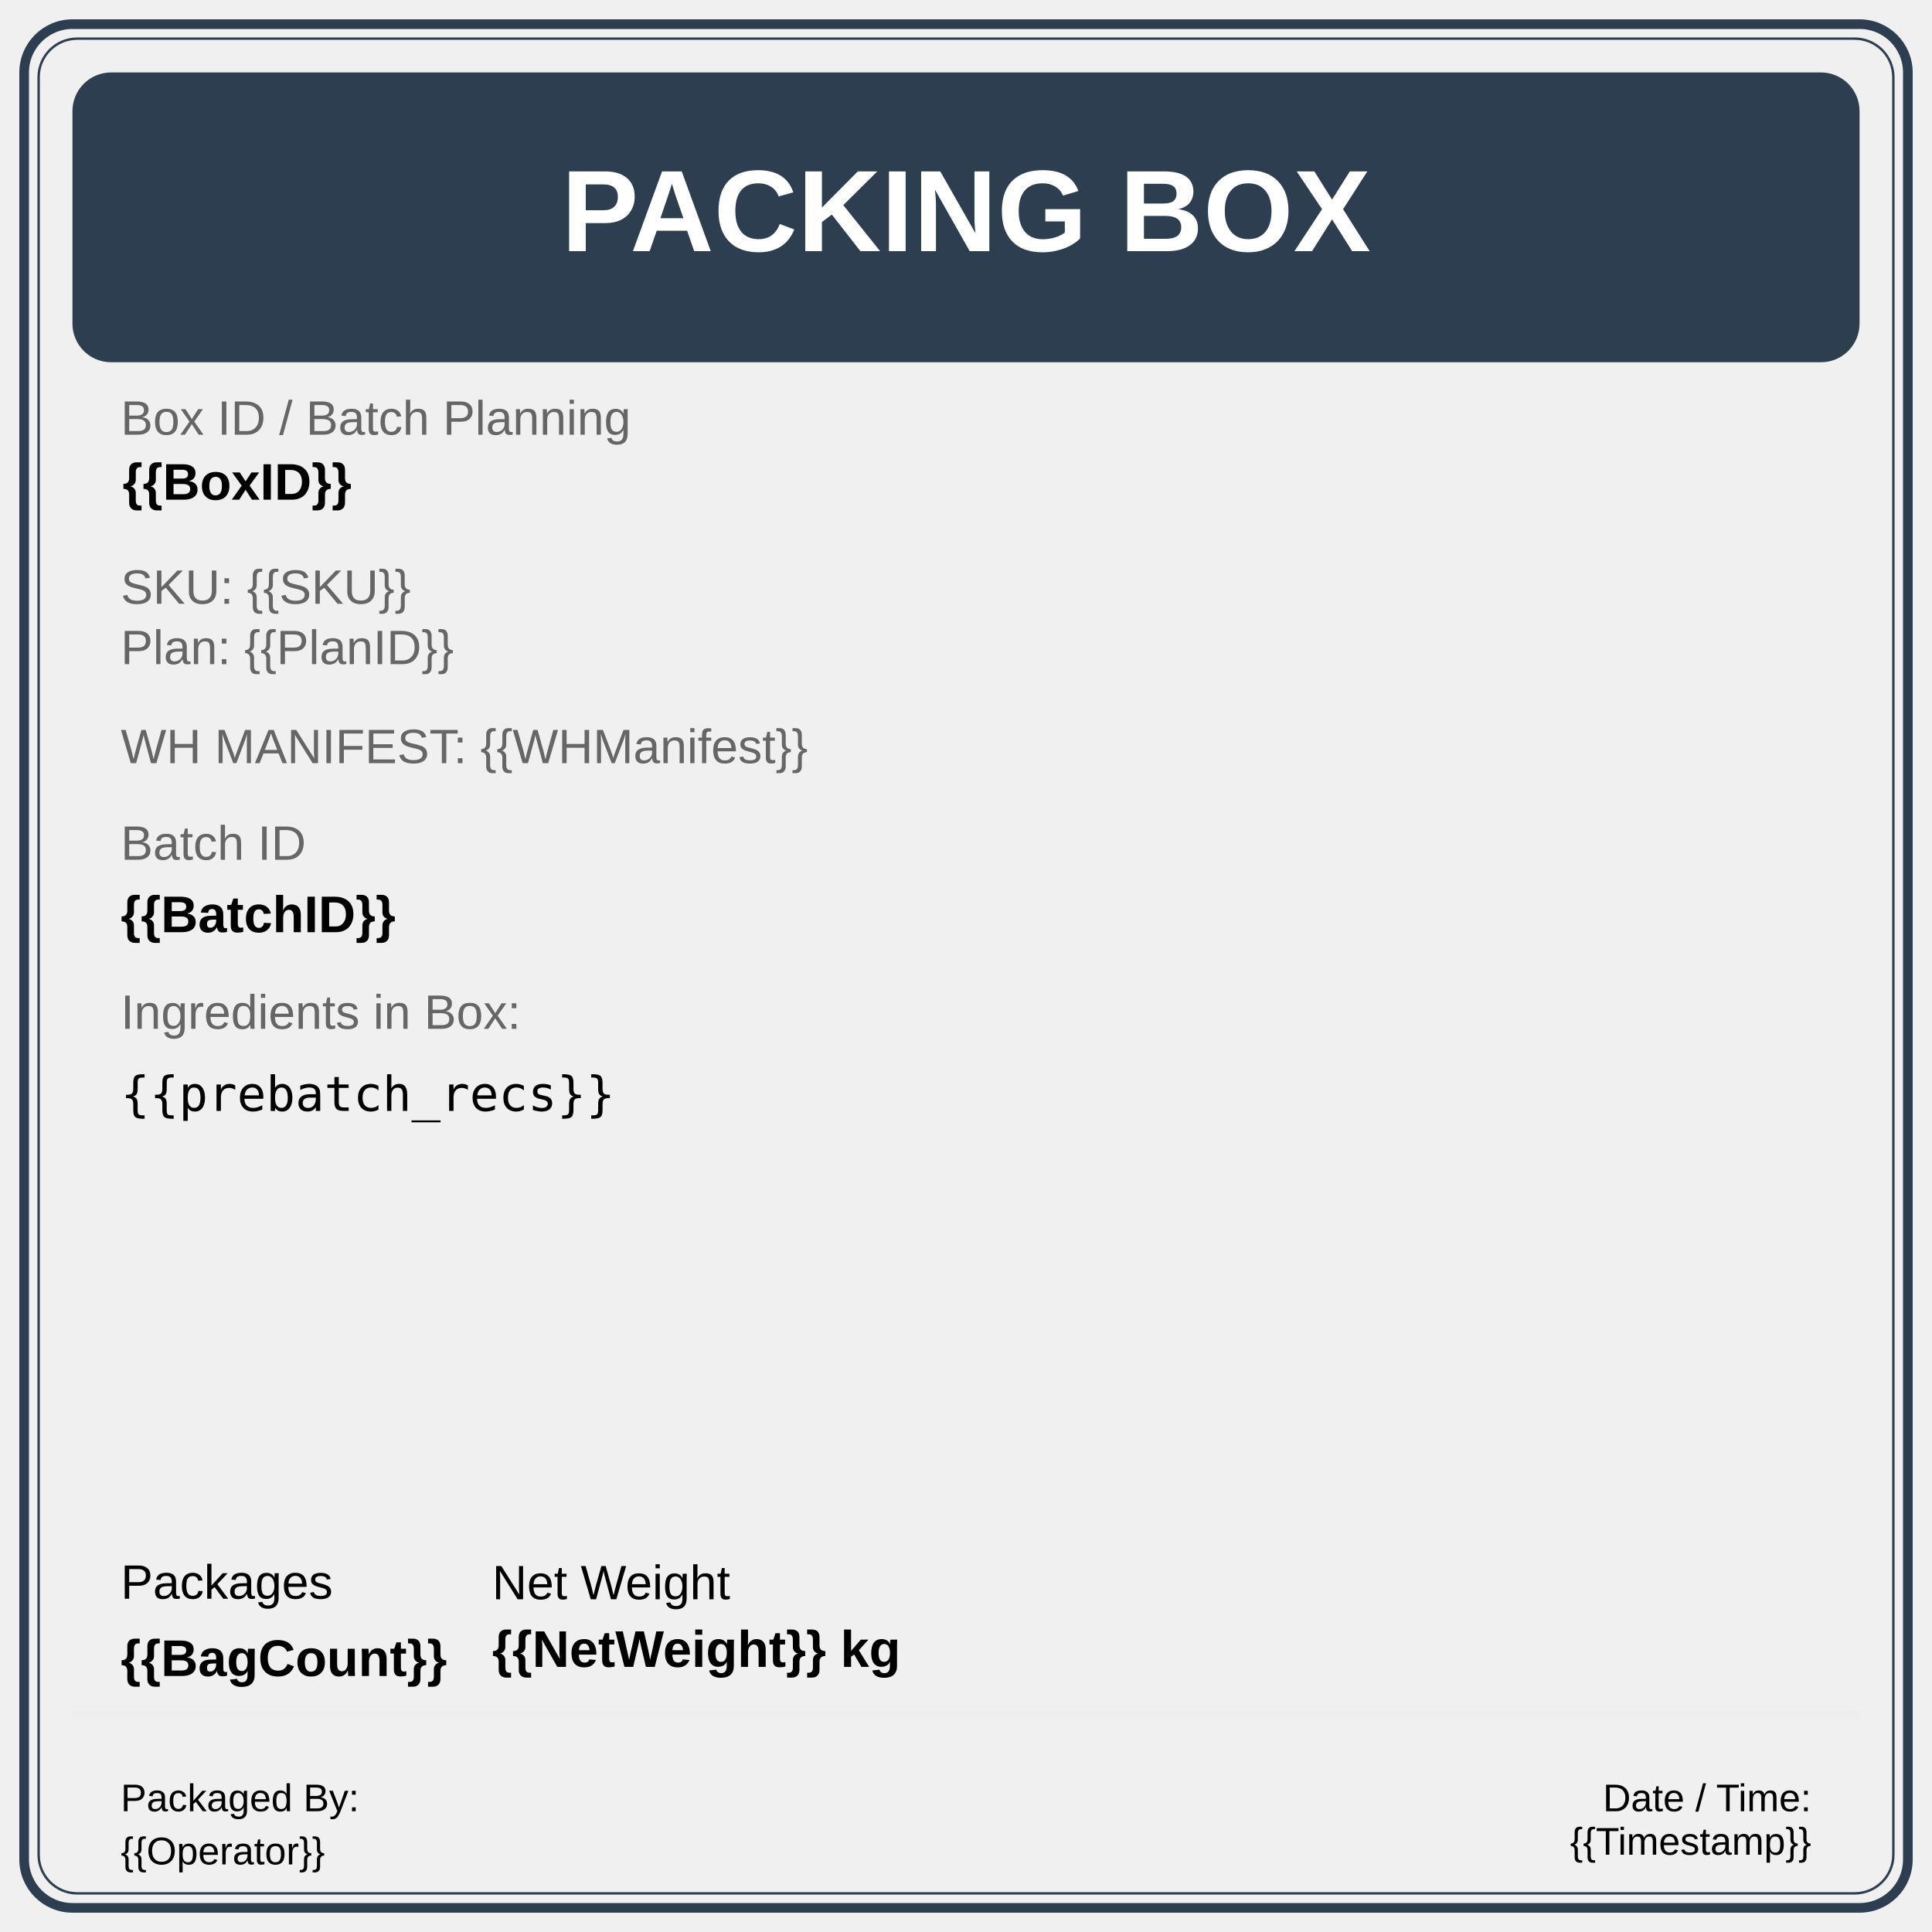
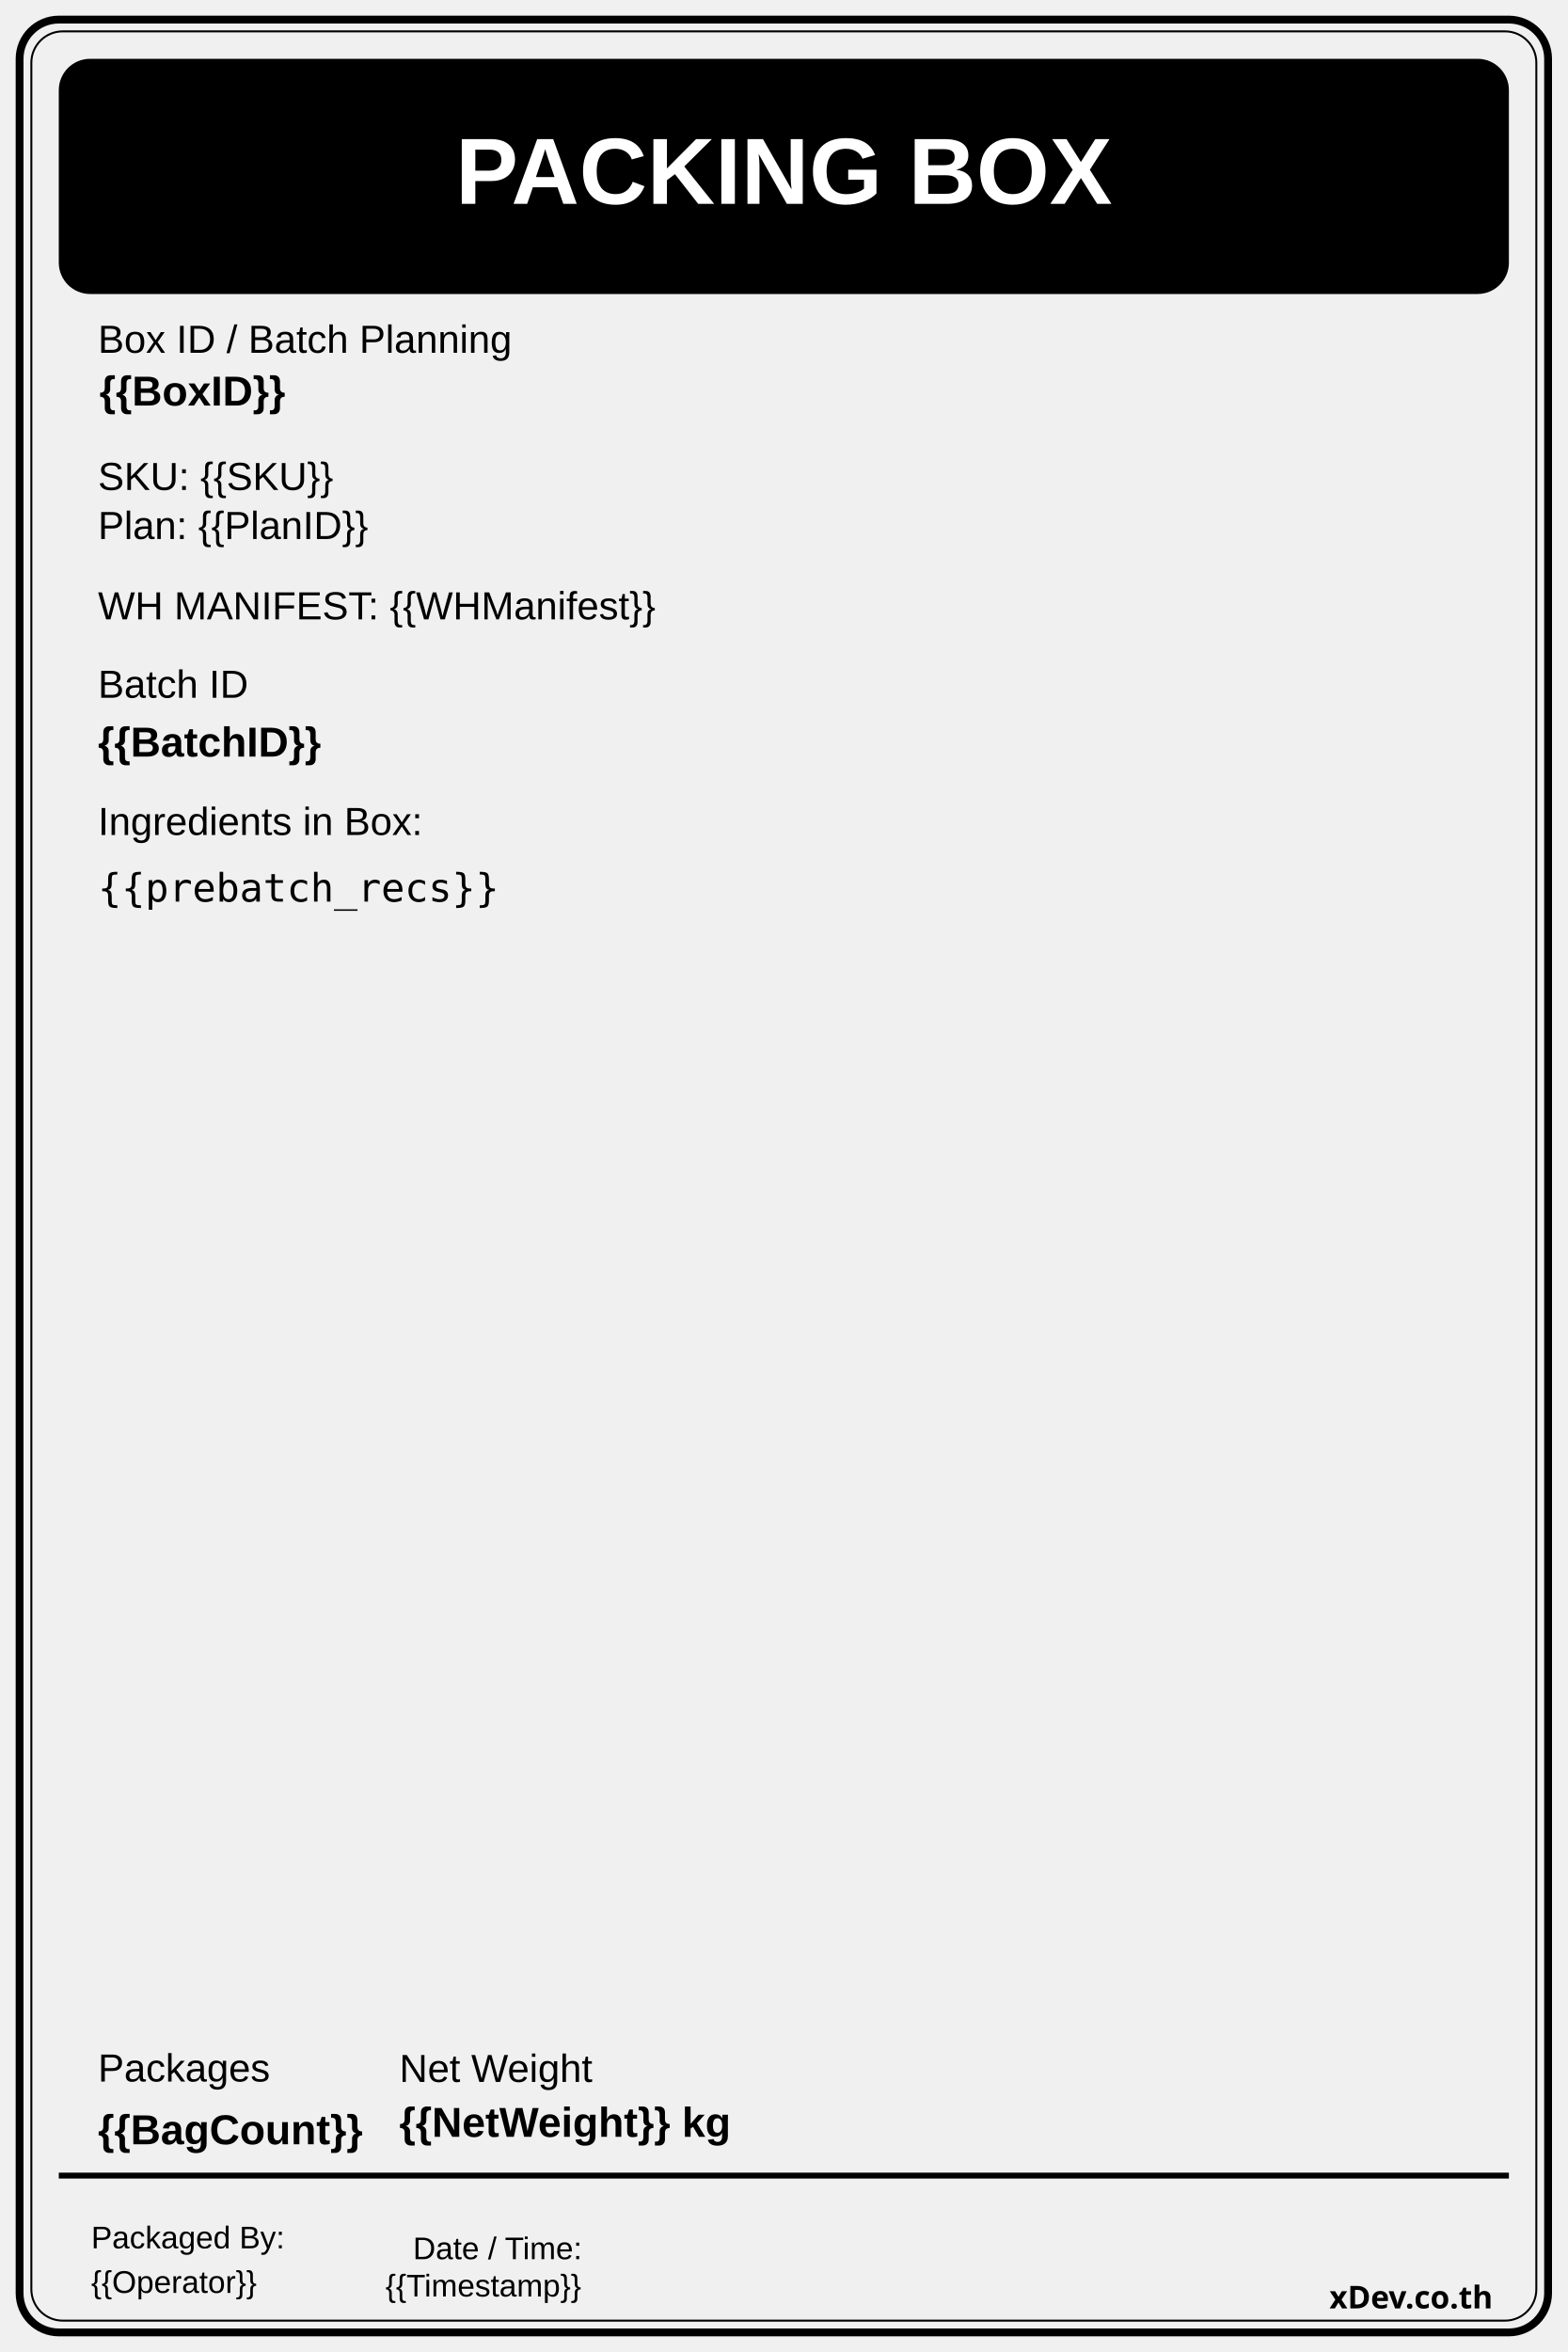
- <svg xmlns="http://www.w3.org/2000/svg" width="400" height="400" viewBox="0 0 400 400" version="1.1" id="svg19">
+ <svg xmlns="http://www.w3.org/2000/svg" width="400" height="600" viewBox="0 0 400 600" version="1.1" id="svg19">
  <defs id="defs19" />
-   <rect x="5" y="5" width="390" height="390" rx="10" fill="none" stroke="#2c3e50" stroke-width="2" id="rect1" />
-   <rect x="8" y="8" width="384" height="384" rx="8" fill="none" stroke="#2c3e50" stroke-width="0.5" id="rect2" />
-   <rect x="15" y="15" width="370" height="60" rx="8" fill="#2c3e50" id="rect3" />
+   <rect x="5" y="5" width="390" height="590" rx="10" fill="none" stroke="black" stroke-width="2" id="rect1" />
+   <rect x="8" y="8" width="384" height="584" rx="8" fill="none" stroke="black" stroke-width="0.5" id="rect2" />
+   <rect x="15" y="15" width="370" height="60" rx="8" fill="black" id="rect3" />
  <text x="200" y="52" font-family="Arial, sans-serif" font-size="24" font-weight="bold" fill="white" text-anchor="middle" id="text3">
    PACKING BOX
  </text>
-   <text x="25" y="90" fill="#666666" font-size="10px" id="text4" style="font-family:Arial, sans-serif">Box ID / Batch Planning</text>
-   <text x="25.379" y="103.457" font-weight="bold" font-size="14px" fill="#1976d2" id="text5" style="font-style:normal;font-variant:normal;font-weight:bold;font-stretch:normal;font-size:10.667px;font-family:Arial, sans-serif;-inkscape-font-specification:'Arial, sans-serif, Bold';font-variant-ligatures:normal;font-variant-caps:normal;font-variant-numeric:normal;font-variant-east-asian:normal;fill:#000000">{{BoxID}}</text>
-   <text x="25" y="125" fill="#666666" font-size="10px" id="text6" style="font-family:Arial, sans-serif">
+   <text x="25" y="90" fill="black" font-size="10px" id="text4" style="font-family:Arial, sans-serif">Box ID / Batch Planning</text>
+   <text x="25.379" y="103.457" font-weight="bold" font-size="14px" fill="black" id="text5" style="font-style:normal;font-variant:normal;font-weight:bold;font-stretch:normal;font-size:10.667px;font-family:Arial, sans-serif;-inkscape-font-specification:'Arial, sans-serif, Bold';font-variant-ligatures:normal;font-variant-caps:normal;font-variant-numeric:normal;font-variant-east-asian:normal;fill:#000000">{{BoxID}}</text>
+   <text x="25" y="125" fill="black" font-size="10px" id="text6" style="font-family:Arial, sans-serif">
    <tspan id="tspan19" x="25" y="125">SKU: {{SKU}}</tspan>
    <tspan id="tspan20" x="25" y="137.5">Plan: {{PlanID}}</tspan>
  </text>
-   <text x="25" y="158" fill="#666666" font-size="10px" id="text7" style="font-family:Arial, sans-serif">WH MANIFEST: {{WHManifest}}</text>
-   <text x="25" y="178" fill="#666666" font-size="10px" id="text8" style="font-family:Arial, sans-serif">Batch ID</text>
+   <text x="25" y="158" fill="black" font-size="10px" id="text7" style="font-family:Arial, sans-serif">WH MANIFEST: {{WHManifest}}</text>
+   <text x="25" y="178" fill="black" font-size="10px" id="text8" style="font-family:Arial, sans-serif">Batch ID</text>
  <text x="25" y="193" font-weight="bold" font-size="16px" id="text9" style="font-family:Arial, sans-serif;fill:#000000;-inkscape-font-specification:'Arial, sans-serif, Bold';font-weight:bold;font-style:normal;font-stretch:normal;font-variant:normal;font-size:10.667px;font-variant-ligatures:normal;font-variant-caps:normal;font-variant-numeric:normal;font-variant-east-asian:normal">{{BatchID}}</text>
-   <text x="25" y="213" fill="#666666" font-size="10px" id="text10" style="font-family:Arial, sans-serif">Ingredients in Box:</text>
+   <text x="25" y="213" fill="black" font-size="10px" id="text10" style="font-family:Arial, sans-serif">Ingredients in Box:</text>
  <text x="25" y="230" font-size="10px" font-family="monospace" id="text11" style="fill:#000000">{{prebatch_recs}}</text>
-   <text x="25" y="331" fill="#666666" font-size="10px" id="text12" style="font-family:Arial, sans-serif;fill:#000000">Packages</text>
-   <text x="25" y="347" font-weight="bold" font-size="24px" fill="#1976d2" id="text13" style="font-style:normal;font-variant:normal;font-weight:bold;font-stretch:normal;font-size:10.667px;font-family:Arial, sans-serif;-inkscape-font-specification:'Arial, sans-serif, Bold';font-variant-ligatures:normal;font-variant-caps:normal;font-variant-numeric:normal;font-variant-east-asian:normal;fill:#000000">{{BagCount}}</text>
-   <text x="101.889" y="331.107" fill="#666666" font-size="10px" id="text14" style="font-family:Arial, sans-serif;fill:#000000">Net Weight</text>
-   <text x="101.889" y="345.107" font-weight="bold" font-size="24px" fill="#2e7d32" id="text15" style="font-style:normal;font-variant:normal;font-weight:bold;font-stretch:normal;font-size:10.667px;font-family:Arial, sans-serif;-inkscape-font-specification:'Arial, sans-serif, Bold';font-variant-ligatures:normal;font-variant-caps:normal;font-variant-numeric:normal;font-variant-east-asian:normal;fill:#000000">{{NetWeight}} kg</text>
+   <text x="25" y="531" fill="black" font-size="10px" id="text12" style="font-family:Arial, sans-serif;fill:#000000">Packages</text>
+   <text x="25" y="547" font-weight="bold" font-size="24px" fill="black" id="text13" style="font-style:normal;font-variant:normal;font-weight:bold;font-stretch:normal;font-size:10.667px;font-family:Arial, sans-serif;-inkscape-font-specification:'Arial, sans-serif, Bold';font-variant-ligatures:normal;font-variant-caps:normal;font-variant-numeric:normal;font-variant-east-asian:normal;fill:#000000">{{BagCount}}</text>
+   <text x="101.889" y="531.107" fill="black" font-size="10px" id="text14" style="font-family:Arial, sans-serif;fill:#000000">Net Weight</text>
+   <text x="101.889" y="545.107" font-weight="bold" font-size="24px" fill="black" id="text15" style="font-style:normal;font-variant:normal;font-weight:bold;font-stretch:normal;font-size:10.667px;font-family:Arial, sans-serif;-inkscape-font-specification:'Arial, sans-serif, Bold';font-variant-ligatures:normal;font-variant-caps:normal;font-variant-numeric:normal;font-variant-east-asian:normal;fill:#000000">{{NetWeight}} kg</text>
  <g transform="translate(285, 85) scale(0.9)" id="g16">
    {{BoxQRCode}}
  </g>
-   <line x1="15" y1="355" x2="385" y2="355" stroke="#eee" stroke-width="1.5" id="line16" />
-   <text x="25" y="375" id="text16" style="font-size:8px;font-family:Arial, sans-serif;fill:#000000;-inkscape-font-specification:'Arial, sans-serif, Normal';font-weight:normal;font-style:normal;font-stretch:normal;font-variant:normal;font-variant-ligatures:normal;font-variant-caps:normal;font-variant-numeric:normal;font-variant-east-asian:normal">Packaged By:</text>
-   <text x="25" y="386" font-weight="bold" font-size="12px" fill="#000000" id="text17" style="font-style:normal;font-variant:normal;font-weight:normal;font-stretch:normal;font-size:8px;font-family:Arial, sans-serif;-inkscape-font-specification:'Arial, sans-serif, Normal';font-variant-ligatures:normal;font-variant-caps:normal;font-variant-numeric:normal;font-variant-east-asian:normal;fill:#000000">{{Operator}}</text>
-   <text x="375" y="375" text-anchor="end" id="text18" style="font-size:8px;font-family:Arial, sans-serif;fill:#000000;-inkscape-font-specification:'Arial, sans-serif, Normal';font-weight:normal;font-style:normal;font-stretch:normal;font-variant:normal;font-variant-ligatures:normal;font-variant-caps:normal;font-variant-numeric:normal;font-variant-east-asian:normal">Date / Time:</text>
-   <text x="375" y="384" font-weight="bold" font-size="12px" fill="#000000" text-anchor="end" id="text19" style="font-style:normal;font-variant:normal;font-weight:normal;font-stretch:normal;font-size:8px;font-family:Arial, sans-serif;-inkscape-font-specification:'Arial, sans-serif, Normal';font-variant-ligatures:normal;font-variant-caps:normal;font-variant-numeric:normal;font-variant-east-asian:normal;fill:#000000">{{Timestamp}}</text>
+   <line x1="15" y1="555" x2="385" y2="555" stroke="black" stroke-width="1.5" id="line16" />
+   <text x="23.27" y="573.558" id="text16" style="font-style:normal;font-variant:normal;font-weight:normal;font-stretch:normal;font-size:8px;font-family:Arial, sans-serif;-inkscape-font-specification:'Arial, sans-serif, Normal';font-variant-ligatures:normal;font-variant-caps:normal;font-variant-numeric:normal;font-variant-east-asian:normal;fill:#000000">Packaged By:</text>
+   <text x="23.242" y="584.92" font-weight="bold" font-size="12px" fill="#000000" id="text17" style="font-style:normal;font-variant:normal;font-weight:normal;font-stretch:normal;font-size:8px;font-family:Arial, sans-serif;-inkscape-font-specification:'Arial, sans-serif, Normal';font-variant-ligatures:normal;font-variant-caps:normal;font-variant-numeric:normal;font-variant-east-asian:normal;fill:#000000">{{Operator}}</text>
+   <text x="148.503" y="576.325" text-anchor="end" id="text18" style="font-style:normal;font-variant:normal;font-weight:normal;font-stretch:normal;font-size:8px;font-family:Arial, sans-serif;-inkscape-font-specification:'Arial, sans-serif, Normal';font-variant-ligatures:normal;font-variant-caps:normal;font-variant-numeric:normal;font-variant-east-asian:normal;fill:#000000">Date / Time:</text>
+   <text x="380.899" y="588.877" text-anchor="end" id="text18-7" style="font-style:normal;font-variant:normal;font-weight:bold;font-stretch:normal;font-size:8px;font-family:sans-serif;-inkscape-font-specification:'sans-serif, Bold';font-variant-ligatures:normal;font-variant-caps:normal;font-variant-numeric:normal;font-variant-east-asian:normal;text-anchor:end;fill:#000000">xDev.co.th</text>
+   <text x="148.293" y="585.838" font-weight="bold" font-size="12px" fill="#000000" text-anchor="end" id="text19" style="font-style:normal;font-variant:normal;font-weight:normal;font-stretch:normal;font-size:8px;font-family:Arial, sans-serif;-inkscape-font-specification:'Arial, sans-serif, Normal';font-variant-ligatures:normal;font-variant-caps:normal;font-variant-numeric:normal;font-variant-east-asian:normal;fill:#000000">{{Timestamp}}</text>
</svg>
